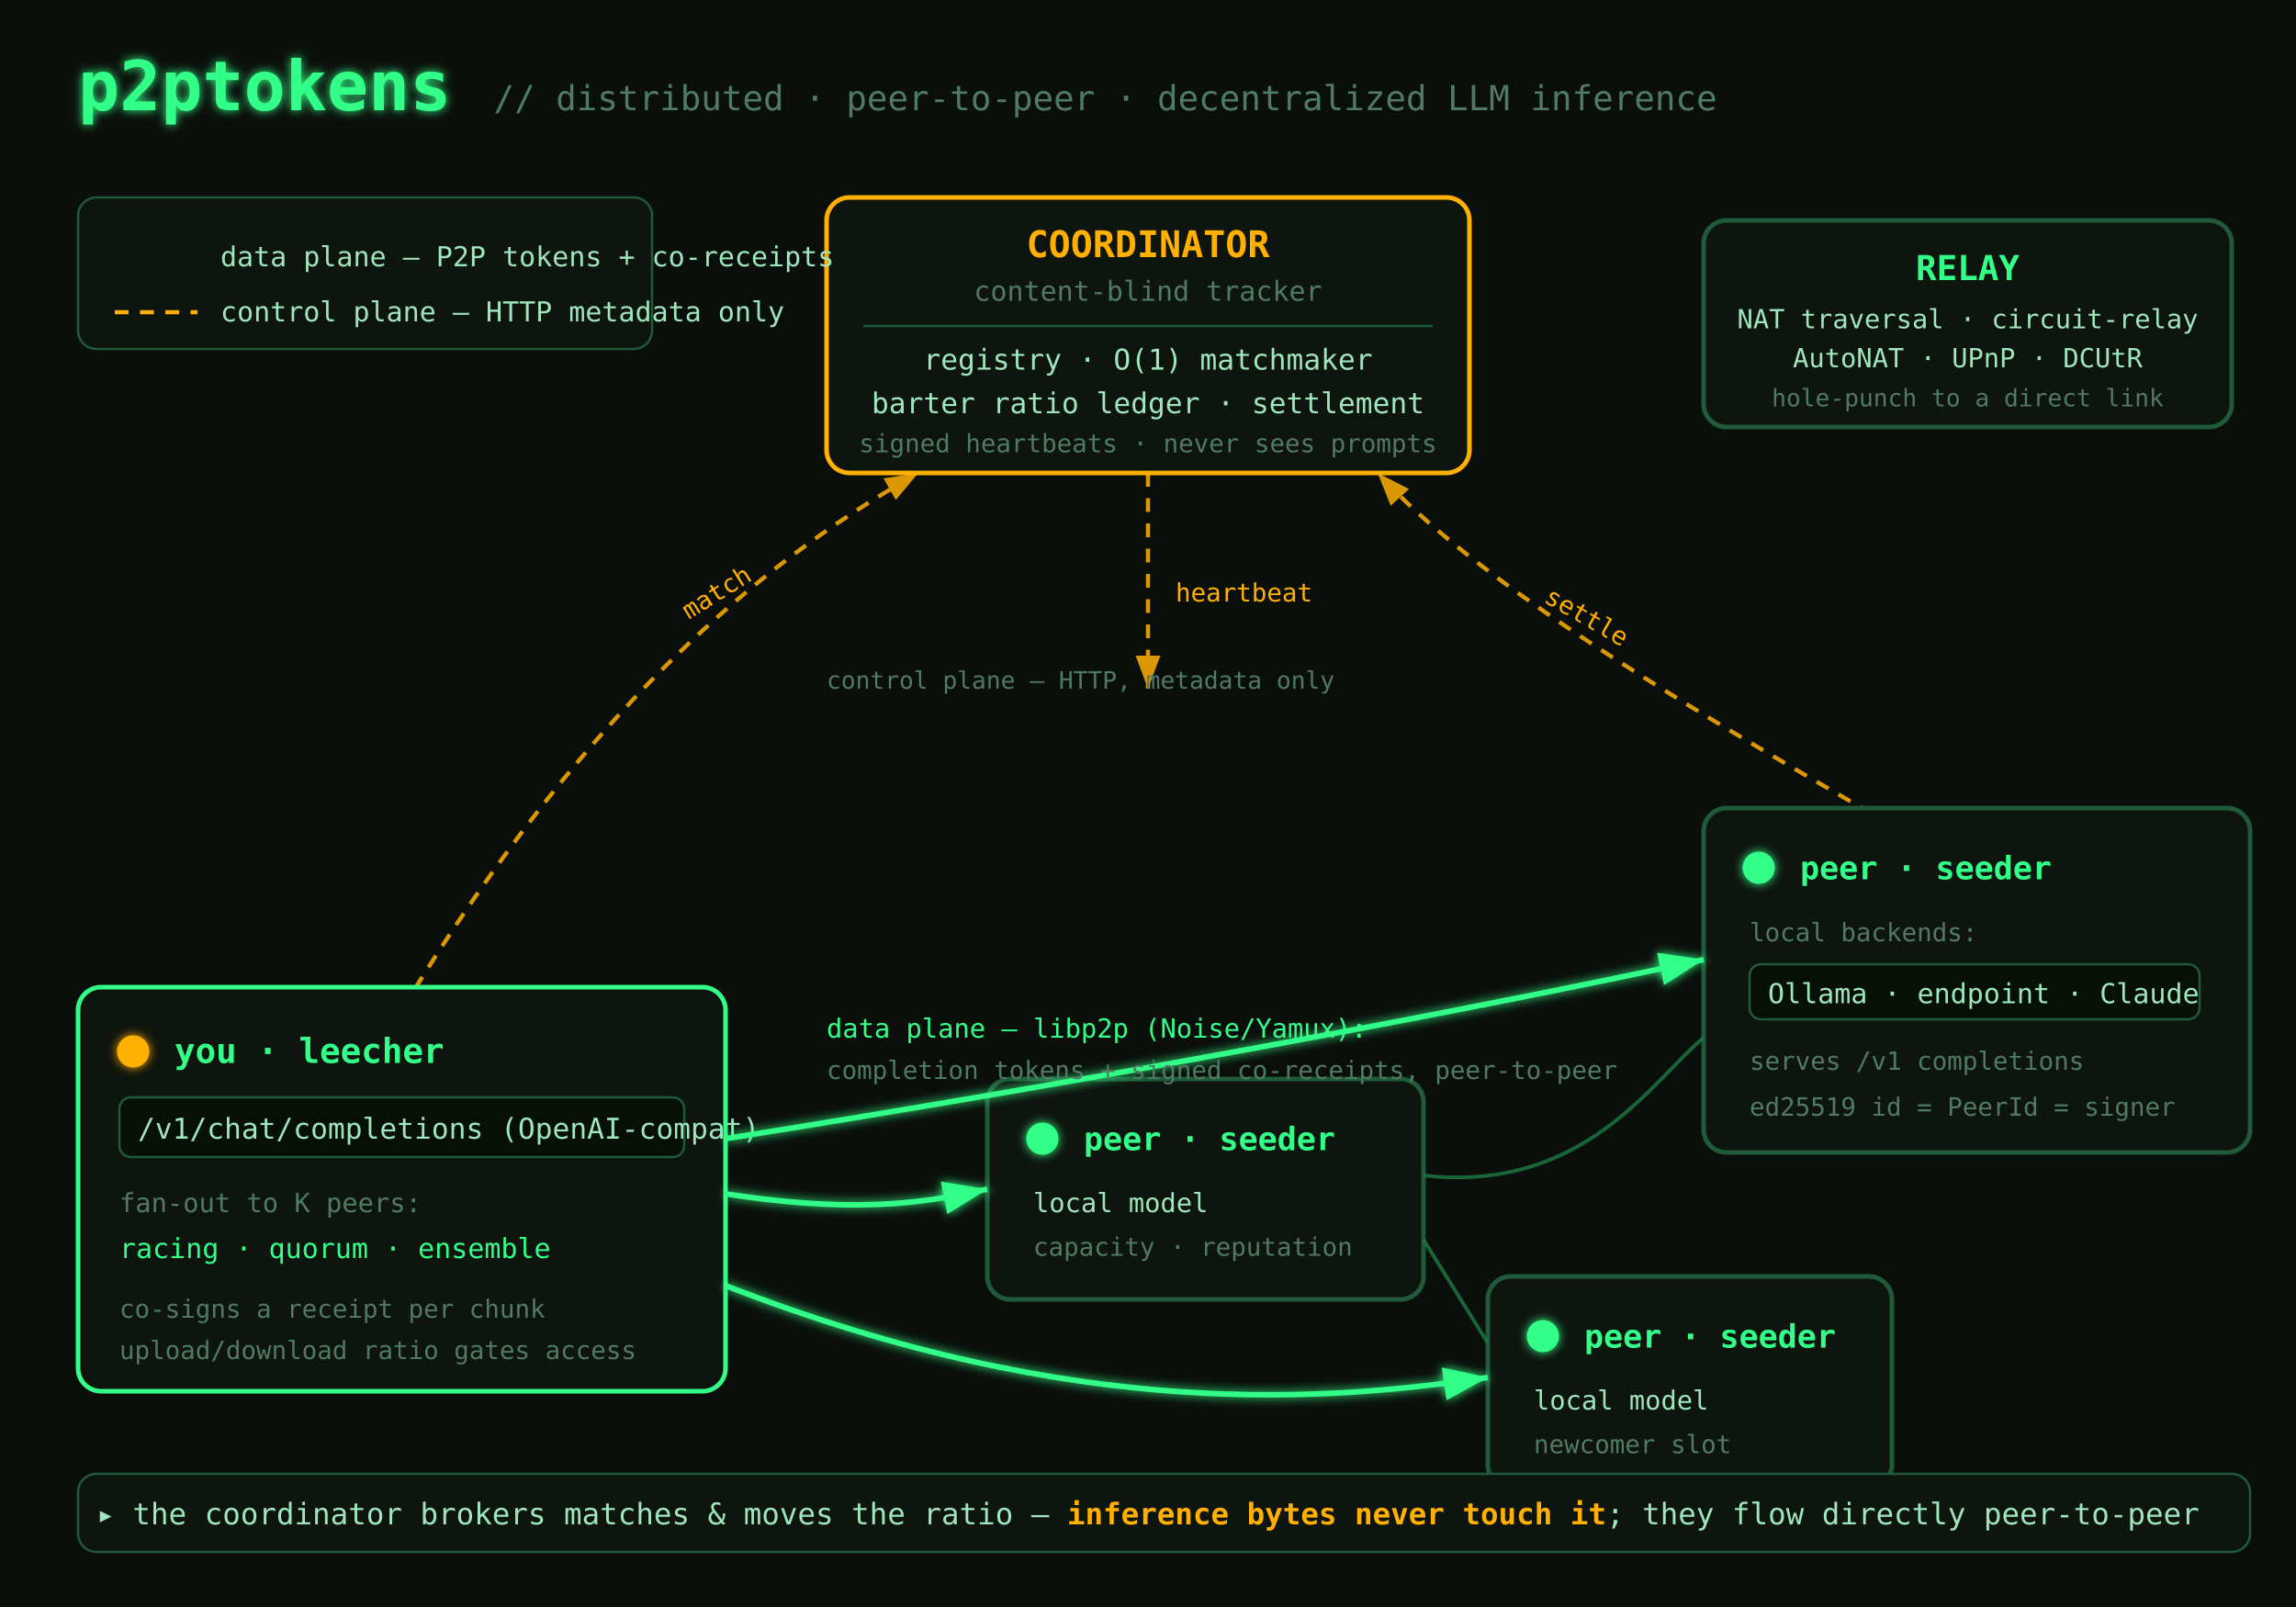
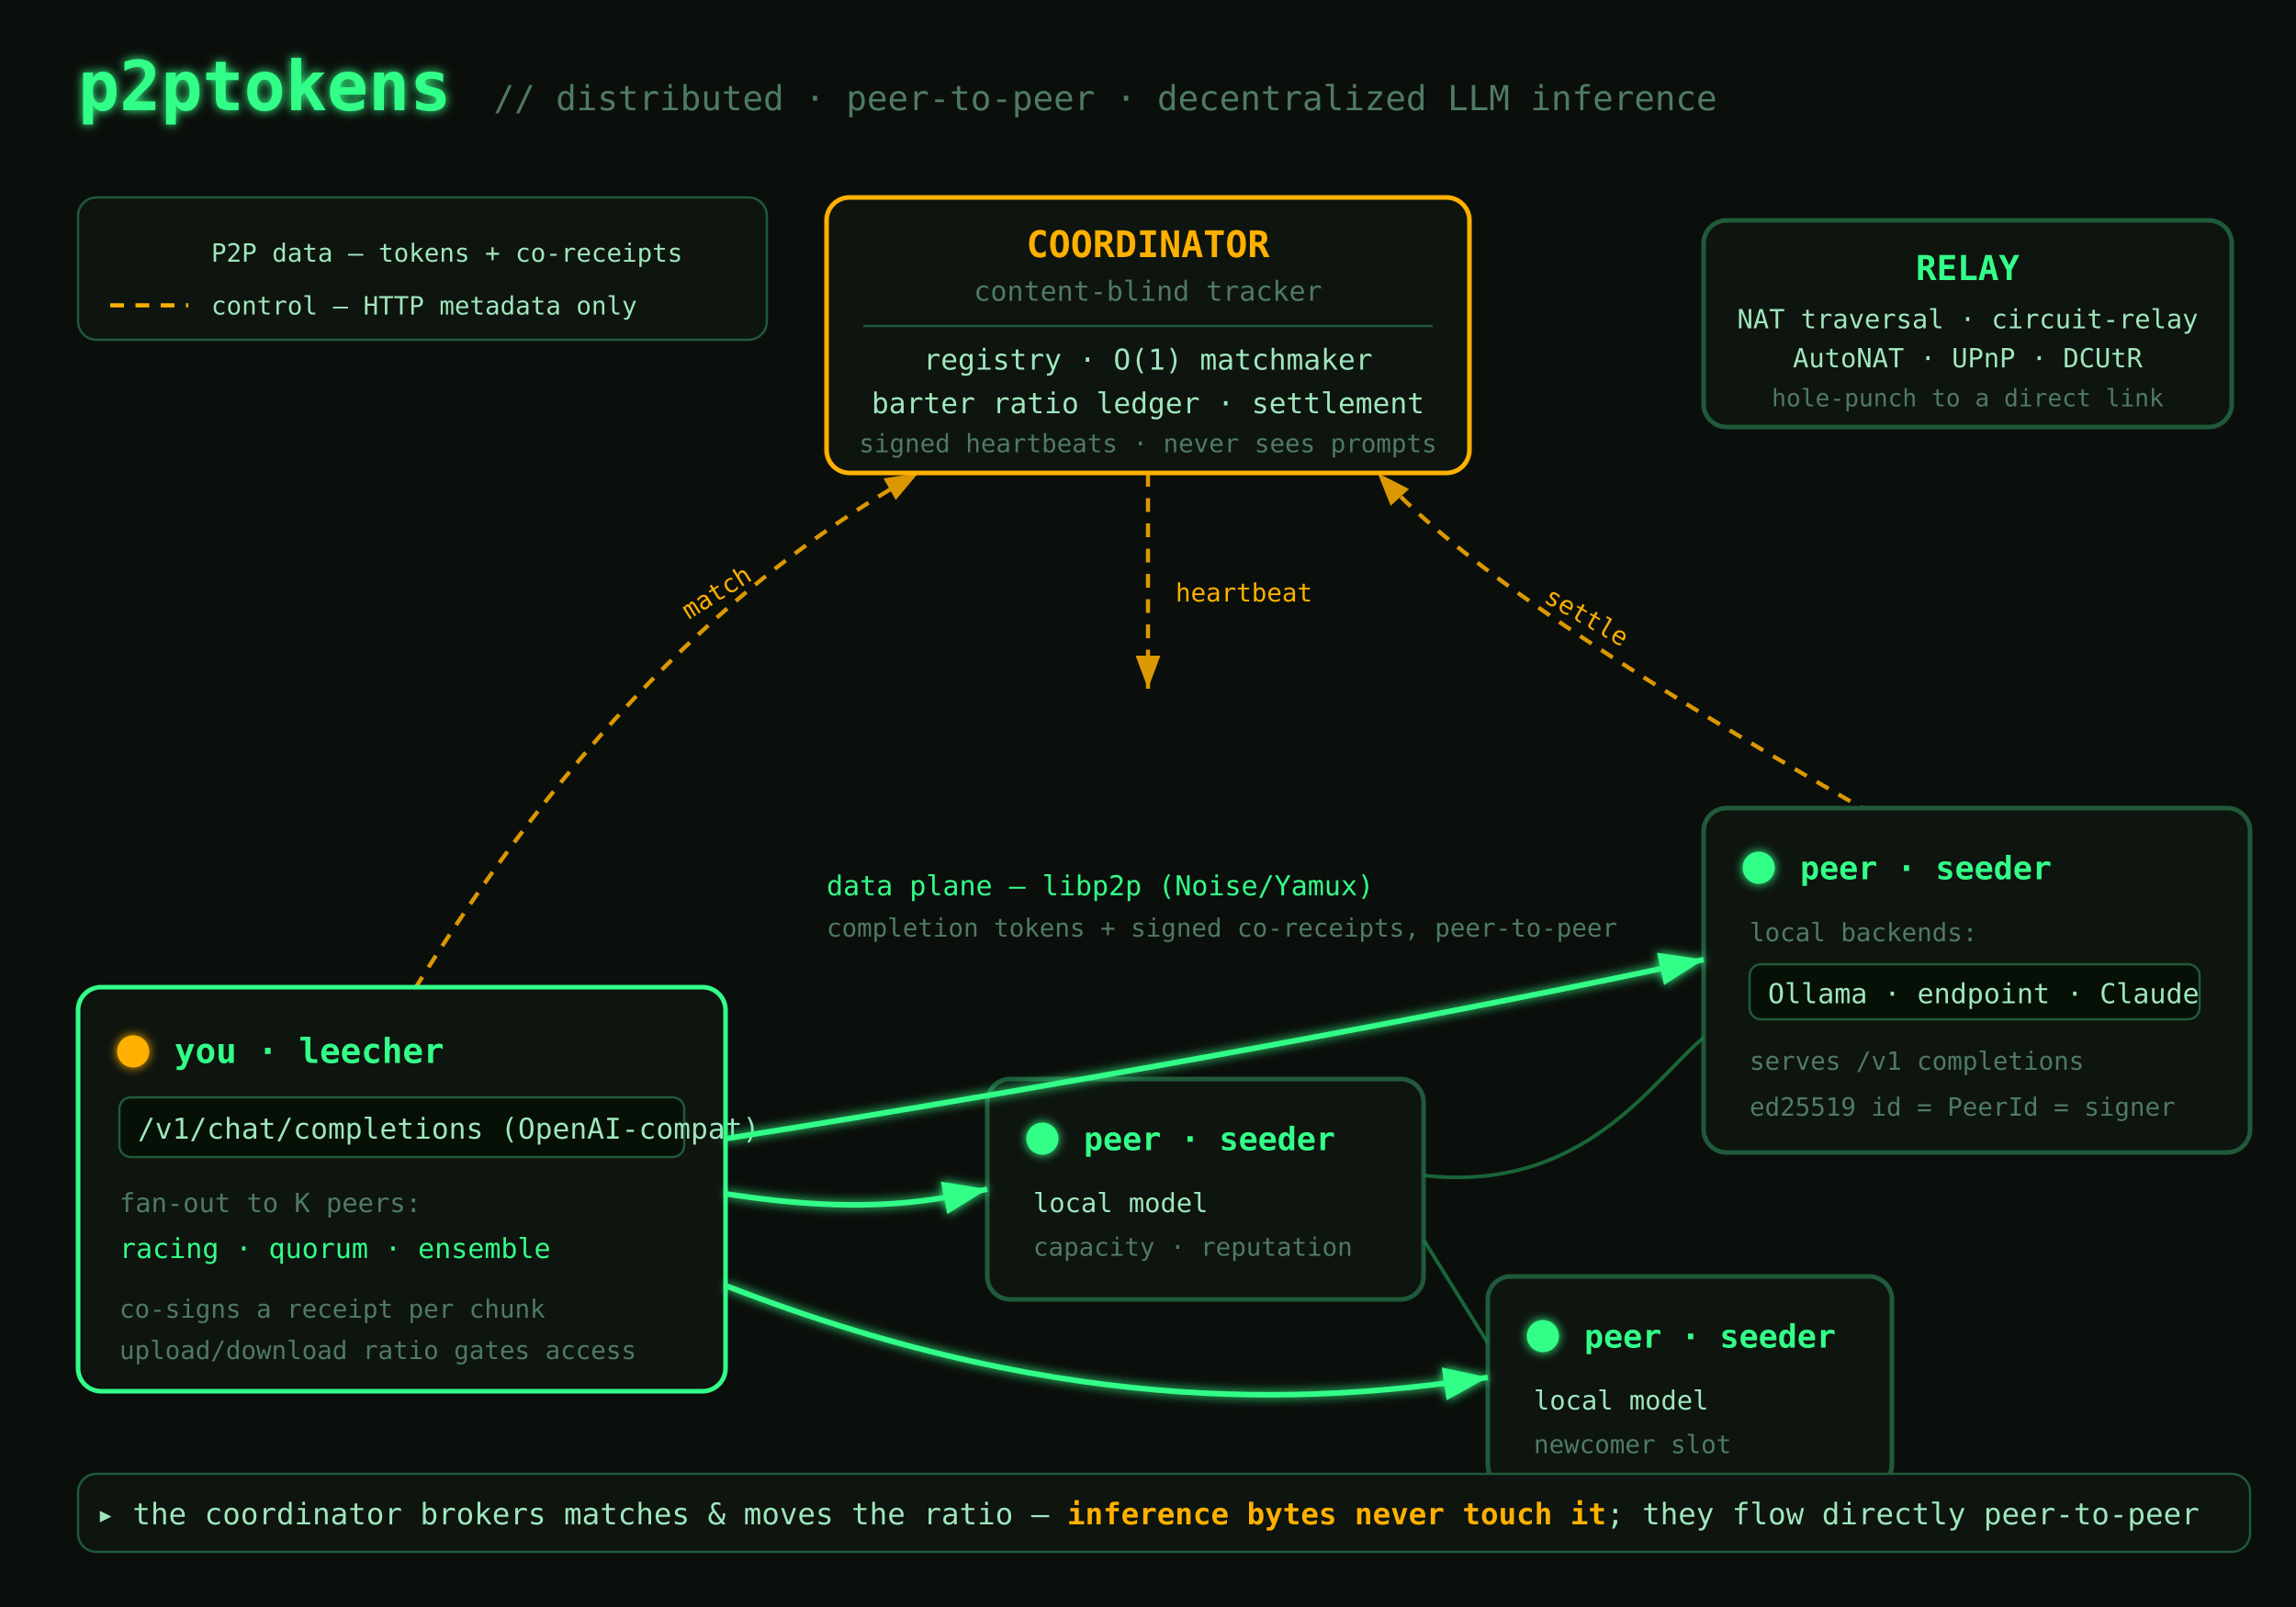
<svg xmlns="http://www.w3.org/2000/svg" width="1000" height="700" viewBox="0 0 1000 700" font-family="ui-monospace, 'SF Mono', Menlo, Consolas, monospace" role="img" aria-label="p2ptokens architecture">
  <defs>
    <filter id="glow" x="-40%" y="-40%" width="180%" height="180%">
      <feGaussianBlur stdDeviation="2.2" result="b" />
      <feMerge>
        <feMergeNode in="b" />
        <feMergeNode in="SourceGraphic" />
      </feMerge>
    </filter>
    <marker id="ag" markerWidth="10" markerHeight="10" refX="8" refY="3" orient="auto">
      <path d="M0,0 L8,3 L0,6 Z" fill="#33ff88" />
    </marker>
    <marker id="aa" markerWidth="10" markerHeight="10" refX="8" refY="3" orient="auto">
      <path d="M0,0 L8,3 L0,6 Z" fill="#ffb000" />
    </marker>
  </defs>
  <rect width="1000" height="700" fill="#0b0f0b" />
  <text x="34" y="48" fill="#33ff88" font-size="30" font-weight="700" filter="url(#glow)">p2ptokens</text>
  <text x="215" y="48" fill="#4f7a63" font-size="15">// distributed · peer-to-peer · decentralized LLM inference</text>
  <g>
    <rect x="360" y="86" width="280" height="120" rx="10" fill="#0e140e" stroke="#ffb000" stroke-width="2" />
    <text x="500" y="112" text-anchor="middle" fill="#ffb000" font-size="16" font-weight="700">COORDINATOR</text>
    <text x="500" y="131" text-anchor="middle" fill="#4f7a63" font-size="12">content-blind tracker</text>
    <line x1="376" y1="142" x2="624" y2="142" stroke="#1f5a3a" />
    <text x="500" y="161" text-anchor="middle" fill="#9fe6bd" font-size="12.5">registry · O(1) matchmaker</text>
    <text x="500" y="180" text-anchor="middle" fill="#9fe6bd" font-size="12.5">barter ratio ledger · settlement</text>
    <text x="500" y="197" text-anchor="middle" fill="#4f7a63" font-size="11">signed heartbeats · never sees prompts</text>
  </g>
  <g>
    <rect x="742" y="96" width="230" height="90" rx="10" fill="#0e140e" stroke="#1f5a3a" stroke-width="2" />
    <text x="857" y="122" text-anchor="middle" fill="#33ff88" font-size="15" font-weight="700">RELAY</text>
    <text x="857" y="143" text-anchor="middle" fill="#9fe6bd" font-size="11.5">NAT traversal · circuit-relay</text>
    <text x="857" y="160" text-anchor="middle" fill="#9fe6bd" font-size="11.5">AutoNAT · UPnP · DCUtR</text>
    <text x="857" y="177" text-anchor="middle" fill="#4f7a63" font-size="10.5">hole-punch to a direct link</text>
  </g>
  <g stroke="#ffb000" stroke-width="1.8" stroke-dasharray="6 5" fill="none" opacity="0.85">
    <path d="M175 440 C 260 300, 340 240, 400 206" marker-end="url(#aa)" />
    <path d="M500 206 L 500 300" marker-end="url(#aa)" />
    <path d="M825 360 C 720 300, 640 250, 600 206" marker-end="url(#aa)" />
  </g>
  <text x="300" y="270" fill="#ffb000" font-size="11" transform="rotate(-32 300 270)">match</text>
  <text x="512" y="262" fill="#ffb000" font-size="11">heartbeat</text>
  <text x="672" y="262" fill="#ffb000" font-size="11" transform="rotate(30 672 262)">settle</text>
-   <text x="360" y="300" fill="#4f7a63" font-size="10.5">control plane — HTTP, metadata only</text>
  <g>
    <rect x="742" y="352" width="238" height="150" rx="10" fill="#0e140e" stroke="#1f5a3a" stroke-width="2" />
    <circle cx="766" cy="378" r="7" fill="#33ff88" filter="url(#glow)" />
    <text x="784" y="383" fill="#33ff88" font-size="14" font-weight="700">peer · seeder</text>
    <text x="762" y="410" fill="#4f7a63" font-size="11">local backends:</text>
    <rect x="762" y="420" width="196" height="24" rx="5" fill="#061006" stroke="#1f5a3a" />
    <text x="770" y="437" fill="#9fe6bd" font-size="12">Ollama · endpoint · Claude</text>
    <text x="762" y="466" fill="#4f7a63" font-size="11">serves /v1 completions</text>
    <text x="762" y="486" fill="#4f7a63" font-size="11">ed25519 id = PeerId = signer</text>
  </g>
  <g>
    <rect x="430" y="470" width="190" height="96" rx="10" fill="#0e140e" stroke="#1f5a3a" stroke-width="2" />
    <circle cx="454" cy="496" r="7" fill="#33ff88" filter="url(#glow)" />
    <text x="472" y="501" fill="#33ff88" font-size="14" font-weight="700">peer · seeder</text>
    <text x="450" y="528" fill="#9fe6bd" font-size="11.5">local model</text>
    <text x="450" y="547" fill="#4f7a63" font-size="11">capacity · reputation</text>
  </g>
  <g>
    <rect x="648" y="556" width="176" height="92" rx="10" fill="#0e140e" stroke="#1f5a3a" stroke-width="2" />
    <circle cx="672" cy="582" r="7" fill="#33ff88" filter="url(#glow)" />
    <text x="690" y="587" fill="#33ff88" font-size="14" font-weight="700">peer · seeder</text>
    <text x="668" y="614" fill="#9fe6bd" font-size="11.5">local model</text>
    <text x="668" y="633" fill="#4f7a63" font-size="11">newcomer slot</text>
  </g>
  <g>
    <rect x="34" y="430" width="282" height="176" rx="10" fill="#0e140e" stroke="#33ff88" stroke-width="2" />
    <circle cx="58" cy="458" r="7" fill="#ffb000" filter="url(#glow)" />
    <text x="76" y="463" fill="#33ff88" font-size="15" font-weight="700">you · leecher</text>
    <rect x="52" y="478" width="246" height="26" rx="5" fill="#061006" stroke="#1f5a3a" />
    <text x="60" y="496" fill="#9fe6bd" font-size="12.5">/v1/chat/completions  (OpenAI-compat)</text>
    <text x="52" y="528" fill="#4f7a63" font-size="11.5">fan-out to K peers:</text>
    <text x="52" y="548" fill="#33ff88" font-size="12">racing · quorum · ensemble</text>
    <text x="52" y="574" fill="#4f7a63" font-size="11">co-signs a receipt per chunk</text>
    <text x="52" y="592" fill="#4f7a63" font-size="11">upload/download ratio gates access</text>
  </g>
  <g stroke="#33ff88" stroke-width="2.4" fill="none" filter="url(#glow)">
    <path d="M316 496 C 480 470, 640 440, 742 418" marker-end="url(#ag)" />
    <path d="M316 520 C 380 530, 410 522, 430 518" marker-end="url(#ag)" />
    <path d="M316 560 C 470 620, 580 610, 648 600" marker-end="url(#ag)" />
  </g>
  <g stroke="#1c7a44" stroke-width="1.6" fill="none" opacity="0.8">
    <path d="M620 512 C 690 520, 720 470, 742 452" />
    <path d="M620 540 L 648 585" />
  </g>
-   <text x="360" y="452" fill="#33ff88" font-size="11.5">data plane — libp2p (Noise/Yamux):</text>
-   <text x="360" y="470" fill="#4f7a63" font-size="11">completion tokens + signed co-receipts, peer-to-peer</text>
+   <text x="360" y="390" fill="#33ff88" font-size="12">data plane — libp2p (Noise/Yamux)</text>
+   <text x="360" y="408" fill="#4f7a63" font-size="11">completion tokens + signed co-receipts, peer-to-peer</text>
  <rect x="34" y="642" width="946" height="34" rx="8" fill="#0e140e" stroke="#1f5a3a" />
  <text x="500" y="664" text-anchor="middle" fill="#9fe6bd" font-size="13">▸ the coordinator brokers matches &amp; moves the ratio — <tspan fill="#ffb000" font-weight="700">inference bytes never touch it</tspan>; they flow directly peer-to-peer</text>
-   <g font-size="12">
-     <rect x="34" y="86" width="250" height="66" rx="8" fill="#0e140e" stroke="#1f5a3a" />
-     <line x1="50" y1="112" x2="86" y2="112" stroke="#33ff88" stroke-width="2.6" filter="url(#glow)" />
-     <text x="96" y="116" fill="#9fe6bd">data plane — P2P tokens + co-receipts</text>
-     <line x1="50" y1="136" x2="86" y2="136" stroke="#ffb000" stroke-width="1.8" stroke-dasharray="6 5" />
-     <text x="96" y="140" fill="#9fe6bd">control plane — HTTP metadata only</text>
+   <g font-size="11">
+     <rect x="34" y="86" width="300" height="62" rx="8" fill="#0e140e" stroke="#1f5a3a" />
+     <line x1="48" y1="110" x2="82" y2="110" stroke="#33ff88" stroke-width="2.6" filter="url(#glow)" />
+     <text x="92" y="114" fill="#9fe6bd">P2P data — tokens + co-receipts</text>
+     <line x1="48" y1="133" x2="82" y2="133" stroke="#ffb000" stroke-width="1.8" stroke-dasharray="6 5" />
+     <text x="92" y="137" fill="#9fe6bd">control — HTTP metadata only</text>
  </g>
</svg>
